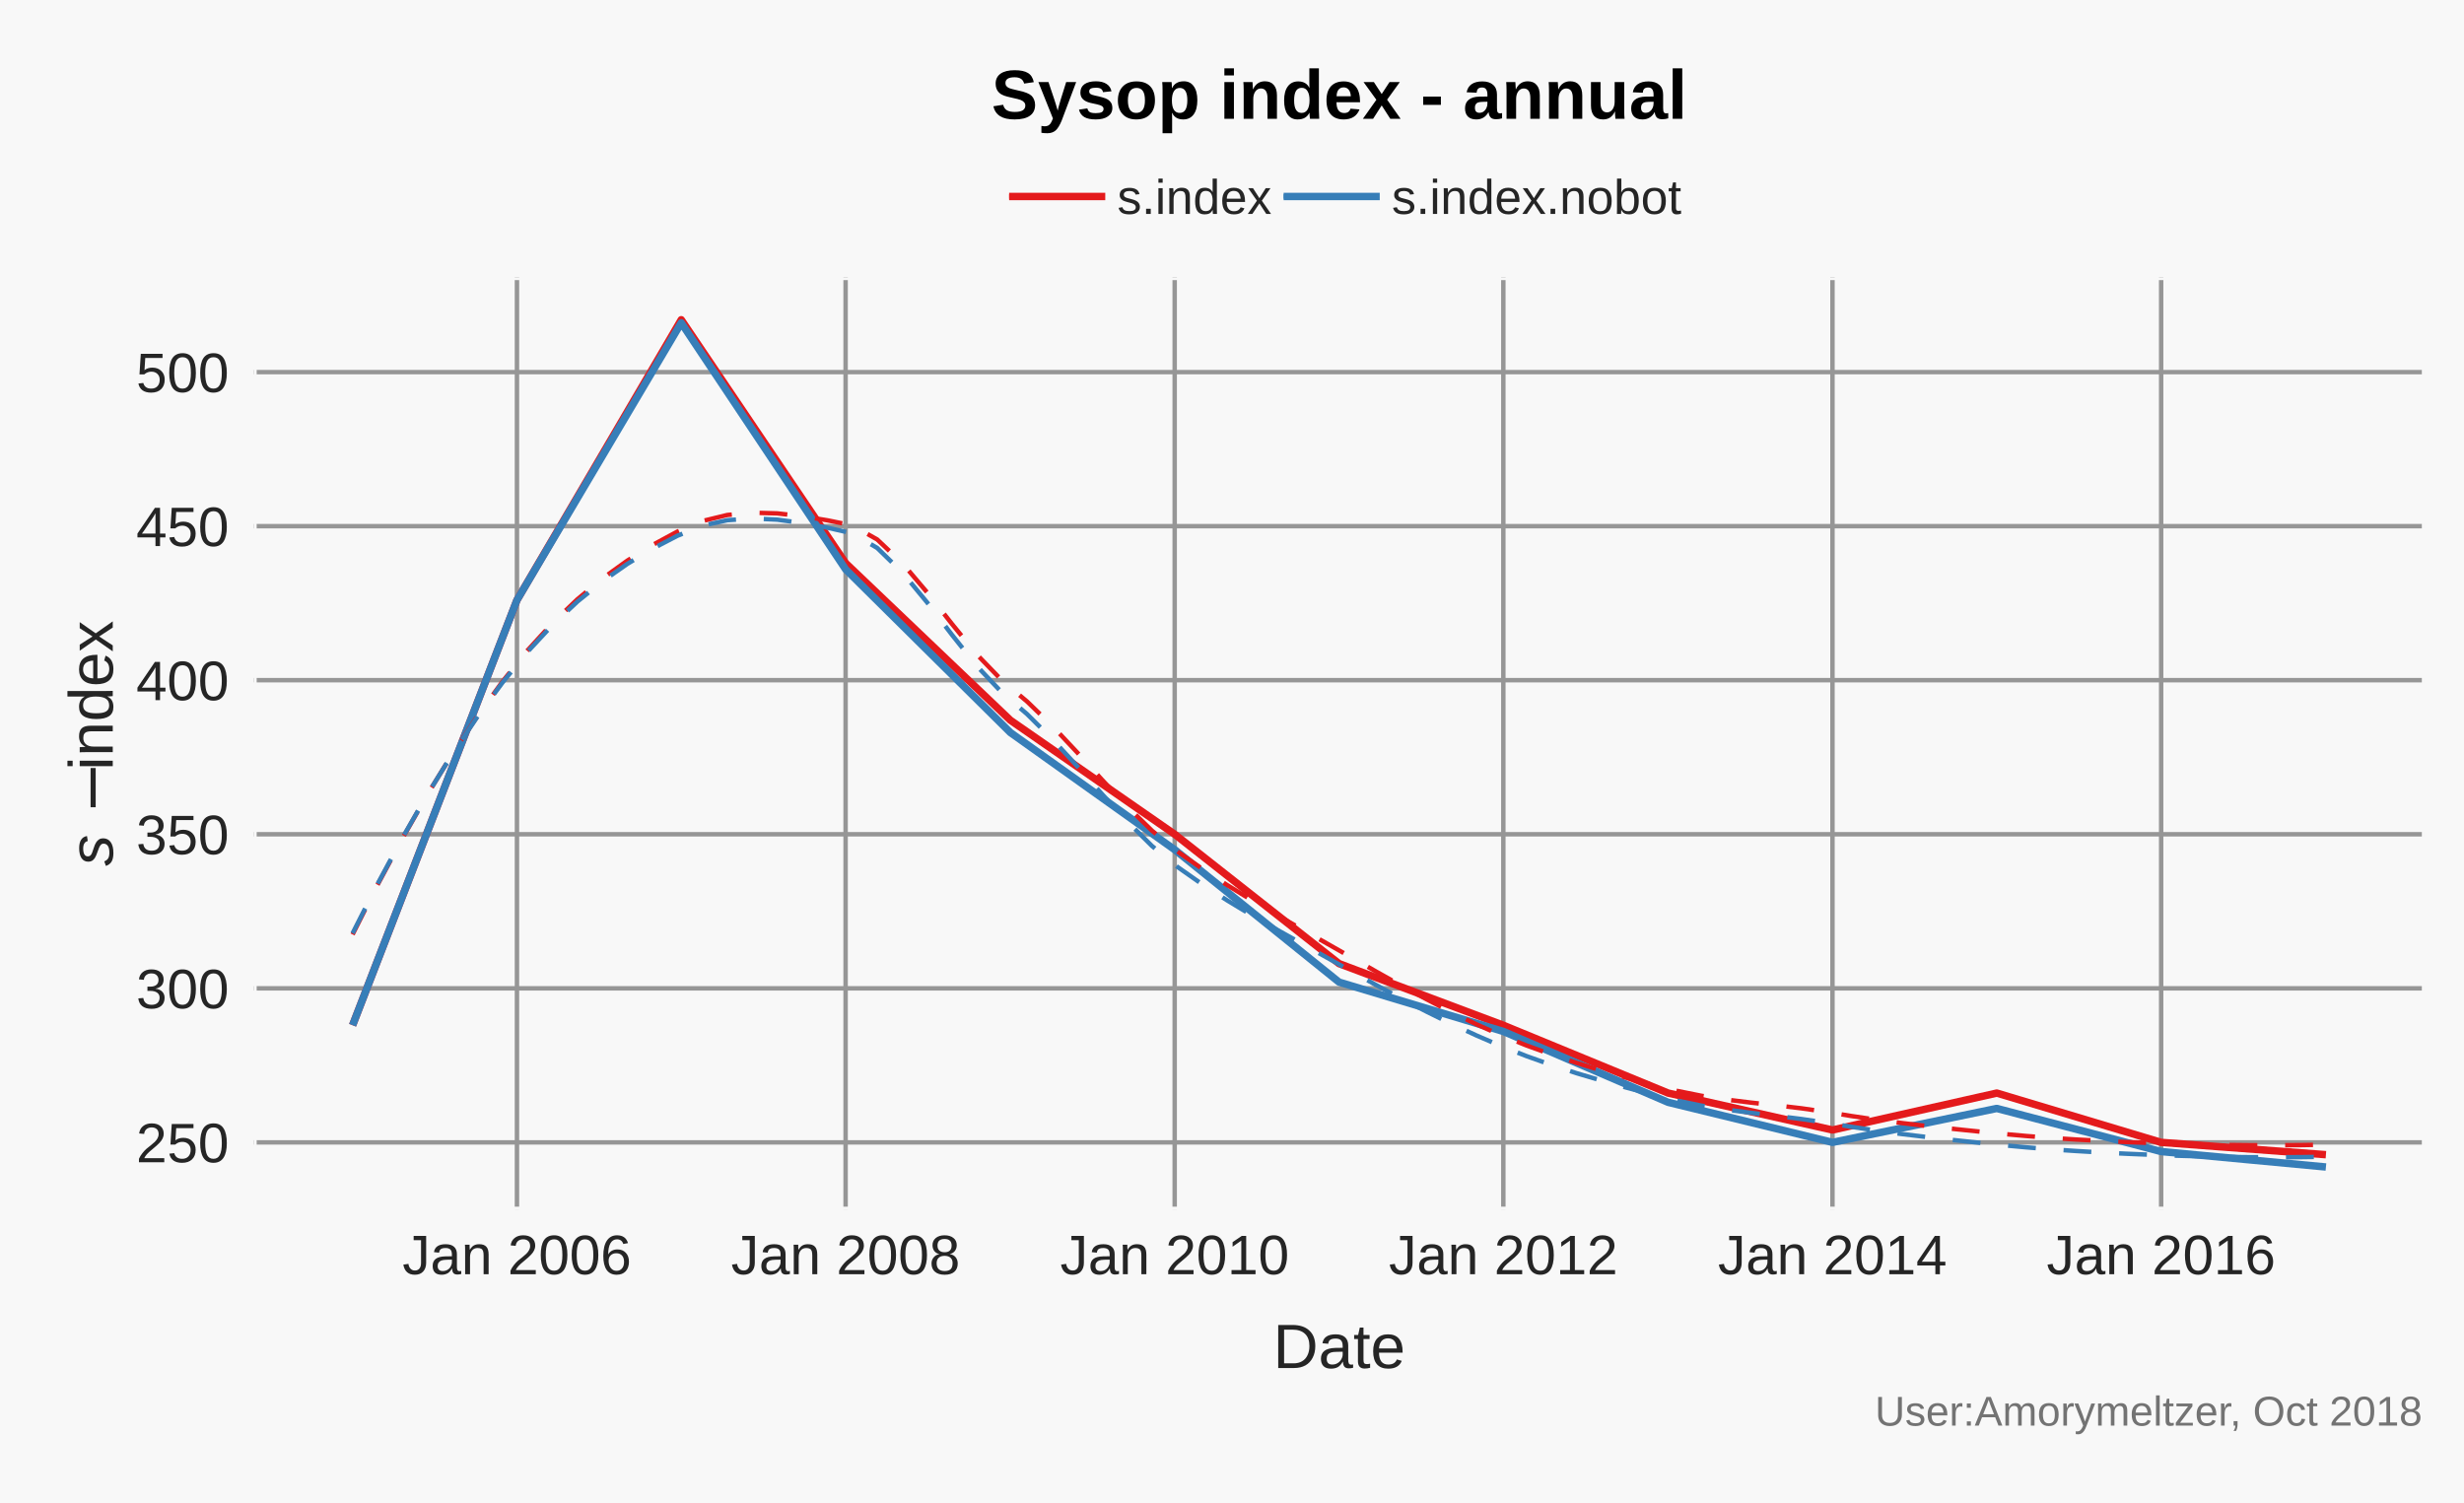
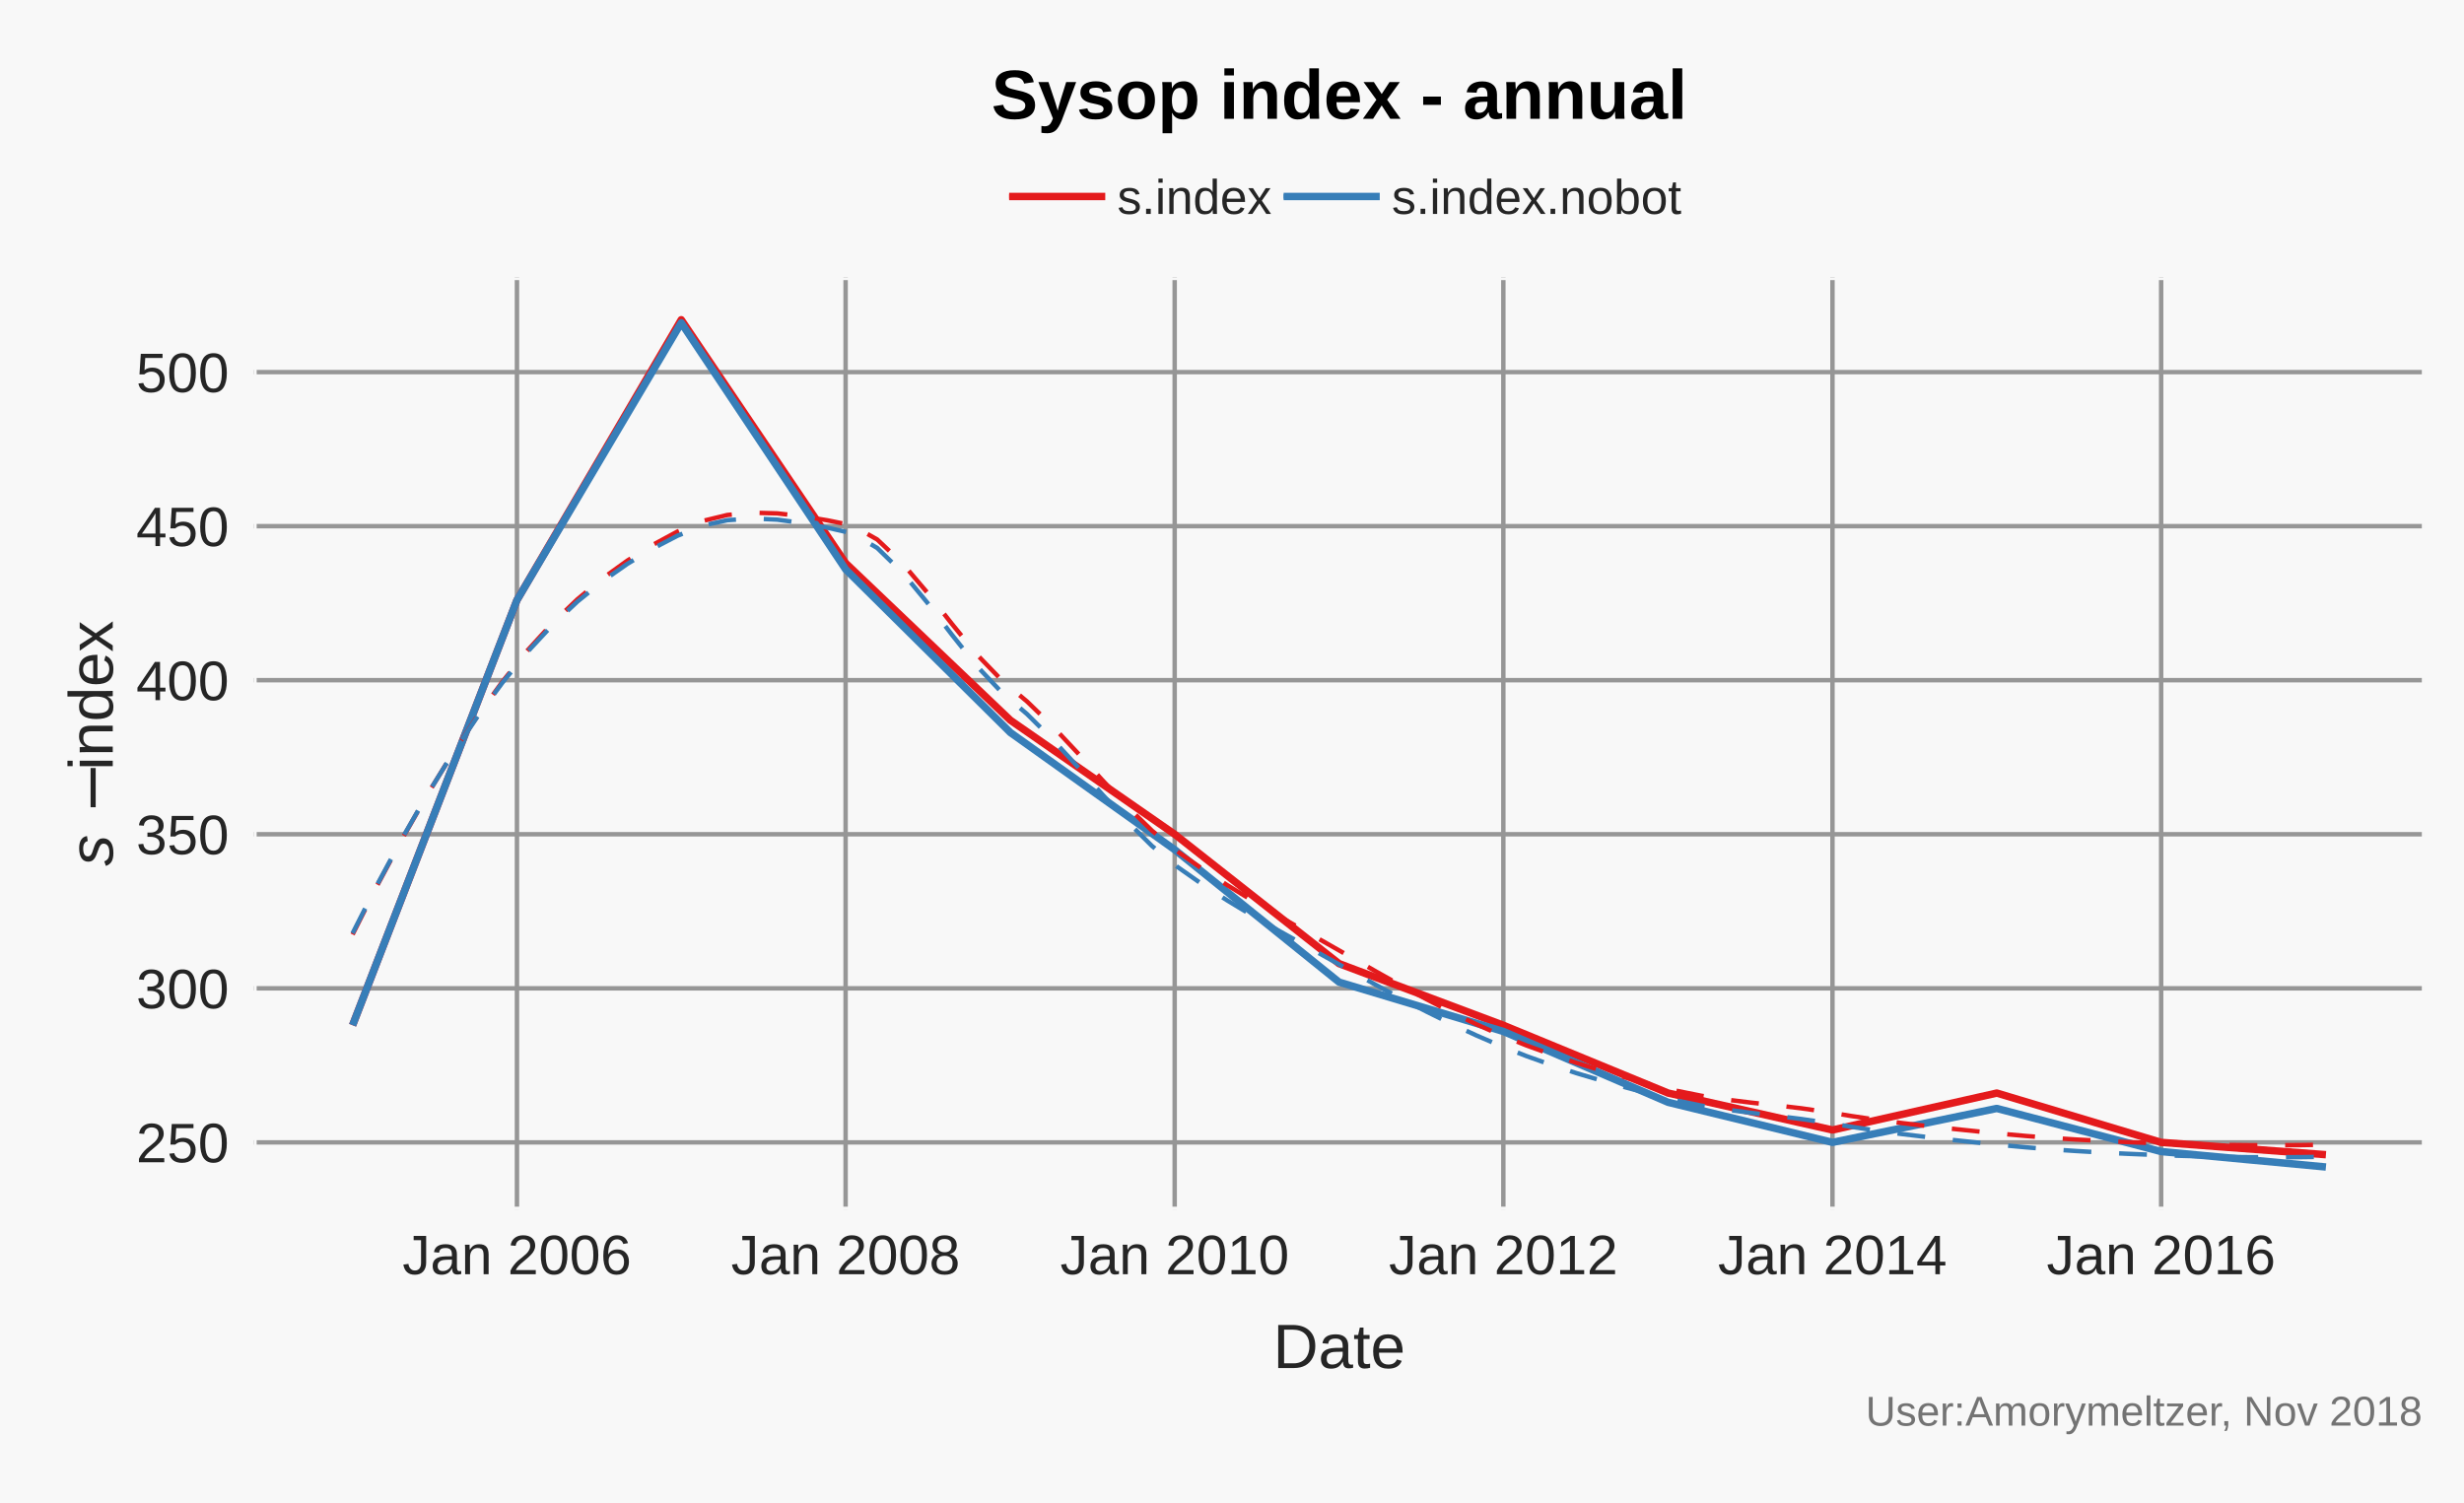
<svg xmlns="http://www.w3.org/2000/svg" viewBox="0 0 354.24 216.00">
  <defs>
    <style type="text/css">
    line, polyline, path, rect, circle {
      fill: none;
      stroke: #000000;
      stroke-linecap: round;
      stroke-linejoin: round;
      stroke-miterlimit: 10.00;
    }
  </style>
  </defs>
  <rect width="100%" height="100%" style="stroke: none; fill: #FFFFFF;" />
  <rect x="0.00" y="0.00" width="354.24" height="216.00" style="stroke-width: 0.78; stroke: #F8F8F8; fill: #F8F8F8;" />
  <defs>
    <clipPath id="cpMzYuNTA4OHwzNDguNTcxfDE3My44Njl8MzkuODc3Ng==">
      <rect x="36.51" y="39.88" width="312.06" height="133.99" />
    </clipPath>
  </defs>
  <rect x="36.51" y="39.88" width="312.06" height="133.99" style="stroke-width: 0.78; stroke: #F8F8F8; fill: #F8F8F8;" clip-path="url(#cpMzYuNTA4OHwzNDguNTcxfDE3My44Njl8MzkuODc3Ng==)" />
  <polyline points="36.51,164.24 348.57,164.24 " style="stroke-width: 0.64; stroke: #969696; stroke-linecap: butt;" clip-path="url(#cpMzYuNTA4OHwzNDguNTcxfDE3My44Njl8MzkuODc3Ng==)" />
  <polyline points="36.51,142.09 348.57,142.09 " style="stroke-width: 0.64; stroke: #969696; stroke-linecap: butt;" clip-path="url(#cpMzYuNTA4OHwzNDguNTcxfDE3My44Njl8MzkuODc3Ng==)" />
  <polyline points="36.51,119.94 348.57,119.94 " style="stroke-width: 0.64; stroke: #969696; stroke-linecap: butt;" clip-path="url(#cpMzYuNTA4OHwzNDguNTcxfDE3My44Njl8MzkuODc3Ng==)" />
  <polyline points="36.51,97.79 348.57,97.79 " style="stroke-width: 0.64; stroke: #969696; stroke-linecap: butt;" clip-path="url(#cpMzYuNTA4OHwzNDguNTcxfDE3My44Njl8MzkuODc3Ng==)" />
  <polyline points="36.51,75.65 348.57,75.65 " style="stroke-width: 0.64; stroke: #969696; stroke-linecap: butt;" clip-path="url(#cpMzYuNTA4OHwzNDguNTcxfDE3My44Njl8MzkuODc3Ng==)" />
  <polyline points="36.51,53.50 348.57,53.50 " style="stroke-width: 0.64; stroke: #969696; stroke-linecap: butt;" clip-path="url(#cpMzYuNTA4OHwzNDguNTcxfDE3My44Njl8MzkuODc3Ng==)" />
  <polyline points="74.32,173.87 74.32,39.88 " style="stroke-width: 0.64; stroke: #969696; stroke-linecap: butt;" clip-path="url(#cpMzYuNTA4OHwzNDguNTcxfDE3My44Njl8MzkuODc3Ng==)" />
  <polyline points="121.57,173.87 121.57,39.88 " style="stroke-width: 0.64; stroke: #969696; stroke-linecap: butt;" clip-path="url(#cpMzYuNTA4OHwzNDguNTcxfDE3My44Njl8MzkuODc3Ng==)" />
  <polyline points="168.88,173.87 168.88,39.88 " style="stroke-width: 0.64; stroke: #969696; stroke-linecap: butt;" clip-path="url(#cpMzYuNTA4OHwzNDguNTcxfDE3My44Njl8MzkuODc3Ng==)" />
  <polyline points="216.13,173.87 216.13,39.88 " style="stroke-width: 0.64; stroke: #969696; stroke-linecap: butt;" clip-path="url(#cpMzYuNTA4OHwzNDguNTcxfDE3My44Njl8MzkuODc3Ng==)" />
  <polyline points="263.45,173.87 263.45,39.88 " style="stroke-width: 0.64; stroke: #969696; stroke-linecap: butt;" clip-path="url(#cpMzYuNTA4OHwzNDguNTcxfDE3My44Njl8MzkuODc3Ng==)" />
  <polyline points="310.70,173.87 310.70,39.88 " style="stroke-width: 0.64; stroke: #969696; stroke-linecap: butt;" clip-path="url(#cpMzYuNTA4OHwzNDguNTcxfDE3My44Njl8MzkuODc3Ng==)" />
  <polyline points="50.69,147.40 74.32,86.28 97.94,45.97 121.57,80.96 145.26,103.55 168.88,119.94 192.51,138.54 216.13,147.40 239.82,157.15 263.45,162.46 287.07,157.15 310.70,164.24 334.39,166.01 " style="stroke-width: 1.07; stroke: #E41A1C; stroke-linecap: butt;" clip-path="url(#cpMzYuNTA4OHwzNDguNTcxfDE3My44Njl8MzkuODc3Ng==)" />
  <polyline points="50.69,147.40 74.32,86.28 97.94,46.41 121.57,81.85 145.26,105.32 168.88,122.16 192.51,141.20 216.13,148.29 239.82,158.48 263.45,164.24 287.07,159.36 310.70,165.56 334.39,167.78 " style="stroke-width: 1.07; stroke: #377EB8; stroke-linecap: butt;" clip-path="url(#cpMzYuNTA4OHwzNDguNTcxfDE3My44Njl8MzkuODc3Ng==)" />
  <polyline points="50.69,134.35 54.28,127.21 57.88,120.49 61.47,114.19 65.06,108.34 68.65,102.93 72.24,97.99 75.83,93.52 79.42,89.59 83.01,86.16 86.60,83.18 90.19,80.60 93.79,78.37 97.38,76.43 100.97,74.91 104.56,74.04 108.15,73.71 111.74,73.81 115.33,74.21 118.92,74.80 122.51,75.53 126.11,77.56 129.70,80.94 133.29,85.17 136.88,89.73 140.47,94.13 144.06,97.84 147.65,100.85 151.24,104.32 154.83,108.14 158.42,112.09 162.02,115.92 165.61,119.42 169.20,122.36 172.79,124.88 176.38,127.22 179.97,129.43 183.56,131.54 187.15,133.60 190.74,135.63 194.34,137.68 197.93,139.73 201.52,141.74 205.11,143.68 208.70,145.54 212.29,147.28 215.88,148.87 219.47,150.31 223.06,151.61 226.65,152.81 230.25,153.92 233.84,154.94 237.43,155.91 241.02,156.82 244.61,157.54 248.20,158.09 251.79,158.53 255.38,158.92 258.97,159.34 262.57,159.86 266.16,160.45 269.75,160.98 273.34,161.45 276.93,161.88 280.52,162.27 284.11,162.64 287.70,163.00 291.29,163.32 294.88,163.60 298.48,163.83 302.07,164.02 305.66,164.19 309.25,164.33 312.84,164.45 316.43,164.54 320.02,164.61 323.61,164.65 327.20,164.65 330.80,164.63 334.39,164.57 " style="stroke-width: 0.64; stroke: #E41A1C; stroke-dasharray: 4.00,4.00; stroke-linecap: butt;" clip-path="url(#cpMzYuNTA4OHwzNDguNTcxfDE3My44Njl8MzkuODc3Ng==)" />
  <polyline points="50.69,134.18 54.28,127.09 57.88,120.42 61.47,114.17 65.06,108.37 68.65,103.02 72.24,98.13 75.83,93.72 79.42,89.86 83.01,86.49 86.60,83.58 90.19,81.07 93.79,78.90 97.38,77.03 100.97,75.58 104.56,74.79 108.15,74.54 111.74,74.71 115.33,75.19 118.92,75.86 122.51,76.67 126.11,78.78 129.70,82.27 133.29,86.61 136.88,91.29 140.47,95.79 144.06,99.59 147.65,102.66 151.24,106.22 154.83,110.12 158.42,114.15 162.02,118.06 165.61,121.62 169.20,124.58 172.79,127.10 176.38,129.42 179.97,131.59 183.56,133.65 187.15,135.66 190.74,137.66 194.34,139.68 197.93,141.67 201.52,143.60 205.11,145.45 208.70,147.22 212.29,148.88 215.88,150.43 219.47,151.84 223.06,153.12 226.65,154.29 230.25,155.36 233.84,156.37 237.43,157.32 241.02,158.22 244.61,158.96 248.20,159.53 251.79,160.00 255.38,160.43 258.97,160.88 262.57,161.41 266.16,162.00 269.75,162.54 273.34,163.03 276.93,163.46 280.52,163.87 284.11,164.25 287.70,164.62 291.29,164.95 294.88,165.24 298.48,165.48 302.07,165.69 305.66,165.87 309.25,166.02 312.84,166.15 316.43,166.25 320.02,166.33 323.61,166.37 327.20,166.38 330.80,166.36 334.39,166.31 " style="stroke-width: 0.64; stroke: #377EB8; stroke-dasharray: 4.00,4.00; stroke-linecap: butt;" clip-path="url(#cpMzYuNTA4OHwzNDguNTcxfDE3My44Njl8MzkuODc3Ng==)" />
  <rect x="36.51" y="39.88" width="312.06" height="133.99" style="stroke-width: 0.78; stroke: #F8F8F8;" clip-path="url(#cpMzYuNTA4OHwzNDguNTcxfDE3My44Njl8MzkuODc3Ng==)" />
  <defs>
    <clipPath id="cpMHwzNTQuMjR8MjE2fDA=">
      <rect x="0.00" y="0.00" width="354.24" height="216.00" />
    </clipPath>
  </defs>
  <g clip-path="url(#cpMHwzNTQuMjR8MjE2fDA=)">
    <text x="19.57" y="167.10" style="font-size: 8.00px; fill: #252525; font-family: Arial;" textLength="13.35px" lengthAdjust="spacingAndGlyphs">250</text>
  </g>
  <g clip-path="url(#cpMHwzNTQuMjR8MjE2fDA=)">
    <text x="19.57" y="144.96" style="font-size: 8.00px; fill: #252525; font-family: Arial;" textLength="13.35px" lengthAdjust="spacingAndGlyphs">300</text>
  </g>
  <g clip-path="url(#cpMHwzNTQuMjR8MjE2fDA=)">
    <text x="19.57" y="122.81" style="font-size: 8.00px; fill: #252525; font-family: Arial;" textLength="13.35px" lengthAdjust="spacingAndGlyphs">350</text>
  </g>
  <g clip-path="url(#cpMHwzNTQuMjR8MjE2fDA=)">
    <text x="19.57" y="100.66" style="font-size: 8.00px; fill: #252525; font-family: Arial;" textLength="13.35px" lengthAdjust="spacingAndGlyphs">400</text>
  </g>
  <g clip-path="url(#cpMHwzNTQuMjR8MjE2fDA=)">
    <text x="19.57" y="78.51" style="font-size: 8.00px; fill: #252525; font-family: Arial;" textLength="13.35px" lengthAdjust="spacingAndGlyphs">450</text>
  </g>
  <g clip-path="url(#cpMHwzNTQuMjR8MjE2fDA=)">
    <text x="19.57" y="56.37" style="font-size: 8.00px; fill: #252525; font-family: Arial;" textLength="13.35px" lengthAdjust="spacingAndGlyphs">500</text>
  </g>
  <g clip-path="url(#cpMHwzNTQuMjR8MjE2fDA=)">
    <text x="57.86" y="183.19" style="font-size: 8.00px; fill: #252525; font-family: Arial;" textLength="32.92px" lengthAdjust="spacingAndGlyphs">Jan 2006</text>
  </g>
  <g clip-path="url(#cpMHwzNTQuMjR8MjE2fDA=)">
    <text x="105.11" y="183.19" style="font-size: 8.00px; fill: #252525; font-family: Arial;" textLength="32.92px" lengthAdjust="spacingAndGlyphs">Jan 2008</text>
  </g>
  <g clip-path="url(#cpMHwzNTQuMjR8MjE2fDA=)">
    <text x="152.42" y="183.19" style="font-size: 8.00px; fill: #252525; font-family: Arial;" textLength="32.92px" lengthAdjust="spacingAndGlyphs">Jan 2010</text>
  </g>
  <g clip-path="url(#cpMHwzNTQuMjR8MjE2fDA=)">
    <text x="199.67" y="183.19" style="font-size: 8.00px; fill: #252525; font-family: Arial;" textLength="32.92px" lengthAdjust="spacingAndGlyphs">Jan 2012</text>
  </g>
  <g clip-path="url(#cpMHwzNTQuMjR8MjE2fDA=)">
    <text x="246.99" y="183.19" style="font-size: 8.00px; fill: #252525; font-family: Arial;" textLength="32.92px" lengthAdjust="spacingAndGlyphs">Jan 2014</text>
  </g>
  <g clip-path="url(#cpMHwzNTQuMjR8MjE2fDA=)">
    <text x="294.24" y="183.19" style="font-size: 8.00px; fill: #252525; font-family: Arial;" textLength="32.92px" lengthAdjust="spacingAndGlyphs">Jan 2016</text>
  </g>
  <g clip-path="url(#cpMHwzNTQuMjR8MjE2fDA=)">
    <text x="183.03" y="196.68" style="font-size: 9.00px; fill: #252525; font-family: Arial;" textLength="19.01px" lengthAdjust="spacingAndGlyphs">Date</text>
  </g>
  <g clip-path="url(#cpMHwzNTQuMjR8MjE2fDA=)">
    <text transform="translate(16.21,124.51) rotate(-90)" style="font-size: 9.00px; font-style: italic; fill: #252525; font-family: Arial;" textLength="4.50px" lengthAdjust="spacingAndGlyphs">s</text>
  </g>
  <g clip-path="url(#cpMHwzNTQuMjR8MjE2fDA=)">
    <text transform="translate(16.21,120.01) rotate(-90)" style="font-size: 9.00px; fill: #252525; font-family: Symbol;" textLength="3.00px" lengthAdjust="spacingAndGlyphs"> </text>
  </g>
  <g clip-path="url(#cpMHwzNTQuMjR8MjE2fDA=)">
    <text transform="translate(16.21,117.01) rotate(-90)" style="font-size: 9.00px; fill: #252525; font-family: Symbol;" textLength="5.00px" lengthAdjust="spacingAndGlyphs">−</text>
  </g>
  <g clip-path="url(#cpMHwzNTQuMjR8MjE2fDA=)">
    <text transform="translate(16.21,110.76) rotate(-90)" style="font-size: 9.00px; fill: #252525; font-family: Arial;" textLength="2.00px" lengthAdjust="spacingAndGlyphs">i</text>
  </g>
  <g clip-path="url(#cpMHwzNTQuMjR8MjE2fDA=)">
    <text transform="translate(16.21,108.76) rotate(-90)" style="font-size: 9.00px; fill: #252525; font-family: Arial;" textLength="5.01px" lengthAdjust="spacingAndGlyphs">n</text>
  </g>
  <g clip-path="url(#cpMHwzNTQuMjR8MjE2fDA=)">
    <text transform="translate(16.21,103.75) rotate(-90)" style="font-size: 9.00px; fill: #252525; font-family: Arial;" textLength="5.01px" lengthAdjust="spacingAndGlyphs">d</text>
  </g>
  <g clip-path="url(#cpMHwzNTQuMjR8MjE2fDA=)">
    <text transform="translate(16.21,98.75) rotate(-90)" style="font-size: 9.00px; fill: #252525; font-family: Arial;" textLength="5.01px" lengthAdjust="spacingAndGlyphs">e</text>
  </g>
  <g clip-path="url(#cpMHwzNTQuMjR8MjE2fDA=)">
    <text transform="translate(16.21,93.74) rotate(-90)" style="font-size: 9.00px; fill: #252525; font-family: Arial;" textLength="4.50px" lengthAdjust="spacingAndGlyphs">x</text>
  </g>
  <rect x="143.35" y="24.59" width="98.38" height="7.32" style="stroke-width: 0.78; stroke: none; fill: #F8F8F8;" clip-path="url(#cpMHwzNTQuMjR8MjE2fDA=)" />
  <rect x="143.35" y="19.61" width="17.28" height="17.28" style="stroke-width: 0.78; stroke: none; fill: #F8F8F8;" clip-path="url(#cpMHwzNTQuMjR8MjE2fDA=)" />
  <line x1="145.08" y1="28.25" x2="158.90" y2="28.25" style="stroke-width: 1.07; stroke: #E41A1C; stroke-linecap: butt;" clip-path="url(#cpMHwzNTQuMjR8MjE2fDA=)" />
  <line x1="145.08" y1="28.25" x2="158.90" y2="28.25" style="stroke-width: 0.64; stroke: #E41A1C; stroke-dasharray: 4.00,4.00; stroke-linecap: butt;" clip-path="url(#cpMHwzNTQuMjR8MjE2fDA=)" />
  <rect x="182.81" y="19.61" width="17.28" height="17.28" style="stroke-width: 0.78; stroke: none; fill: #F8F8F8;" clip-path="url(#cpMHwzNTQuMjR8MjE2fDA=)" />
  <line x1="184.54" y1="28.25" x2="198.36" y2="28.25" style="stroke-width: 1.07; stroke: #377EB8; stroke-linecap: butt;" clip-path="url(#cpMHwzNTQuMjR8MjE2fDA=)" />
  <line x1="184.54" y1="28.25" x2="198.36" y2="28.25" style="stroke-width: 0.64; stroke: #377EB8; stroke-dasharray: 4.00,4.00; stroke-linecap: butt;" clip-path="url(#cpMHwzNTQuMjR8MjE2fDA=)" />
  <g clip-path="url(#cpMHwzNTQuMjR8MjE2fDA=)">
    <text x="160.63" y="30.76" style="font-size: 7.00px; fill: #252525; font-family: Arial;" textLength="22.18px" lengthAdjust="spacingAndGlyphs">s.index</text>
  </g>
  <g clip-path="url(#cpMHwzNTQuMjR8MjE2fDA=)">
    <text x="200.09" y="30.76" style="font-size: 7.00px; fill: #252525; font-family: Arial;" textLength="41.64px" lengthAdjust="spacingAndGlyphs">s.index.nobot</text>
  </g>
  <g clip-path="url(#cpMHwzNTQuMjR8MjE2fDA=)">
    <text x="142.53" y="17.08" style="font-size: 10.00px; font-weight: bold; font-family: Arial;" textLength="100.02px" lengthAdjust="spacingAndGlyphs">Sysop index - annual</text>
  </g>
  <g clip-path="url(#cpMHwzNTQuMjR8MjE2fDA=)">
-     <text x="269.55" y="204.96" style="font-size: 6.00px; fill: #737373; font-family: Arial;" textLength="79.02px" lengthAdjust="spacingAndGlyphs">User:Amorymeltzer, Oct 2018</text>
+     <text x="268.21" y="204.96" style="font-size: 6.00px; fill: #737373; font-family: Arial;" textLength="80.36px" lengthAdjust="spacingAndGlyphs">User:Amorymeltzer, Nov 2018</text>
  </g>
</svg>
